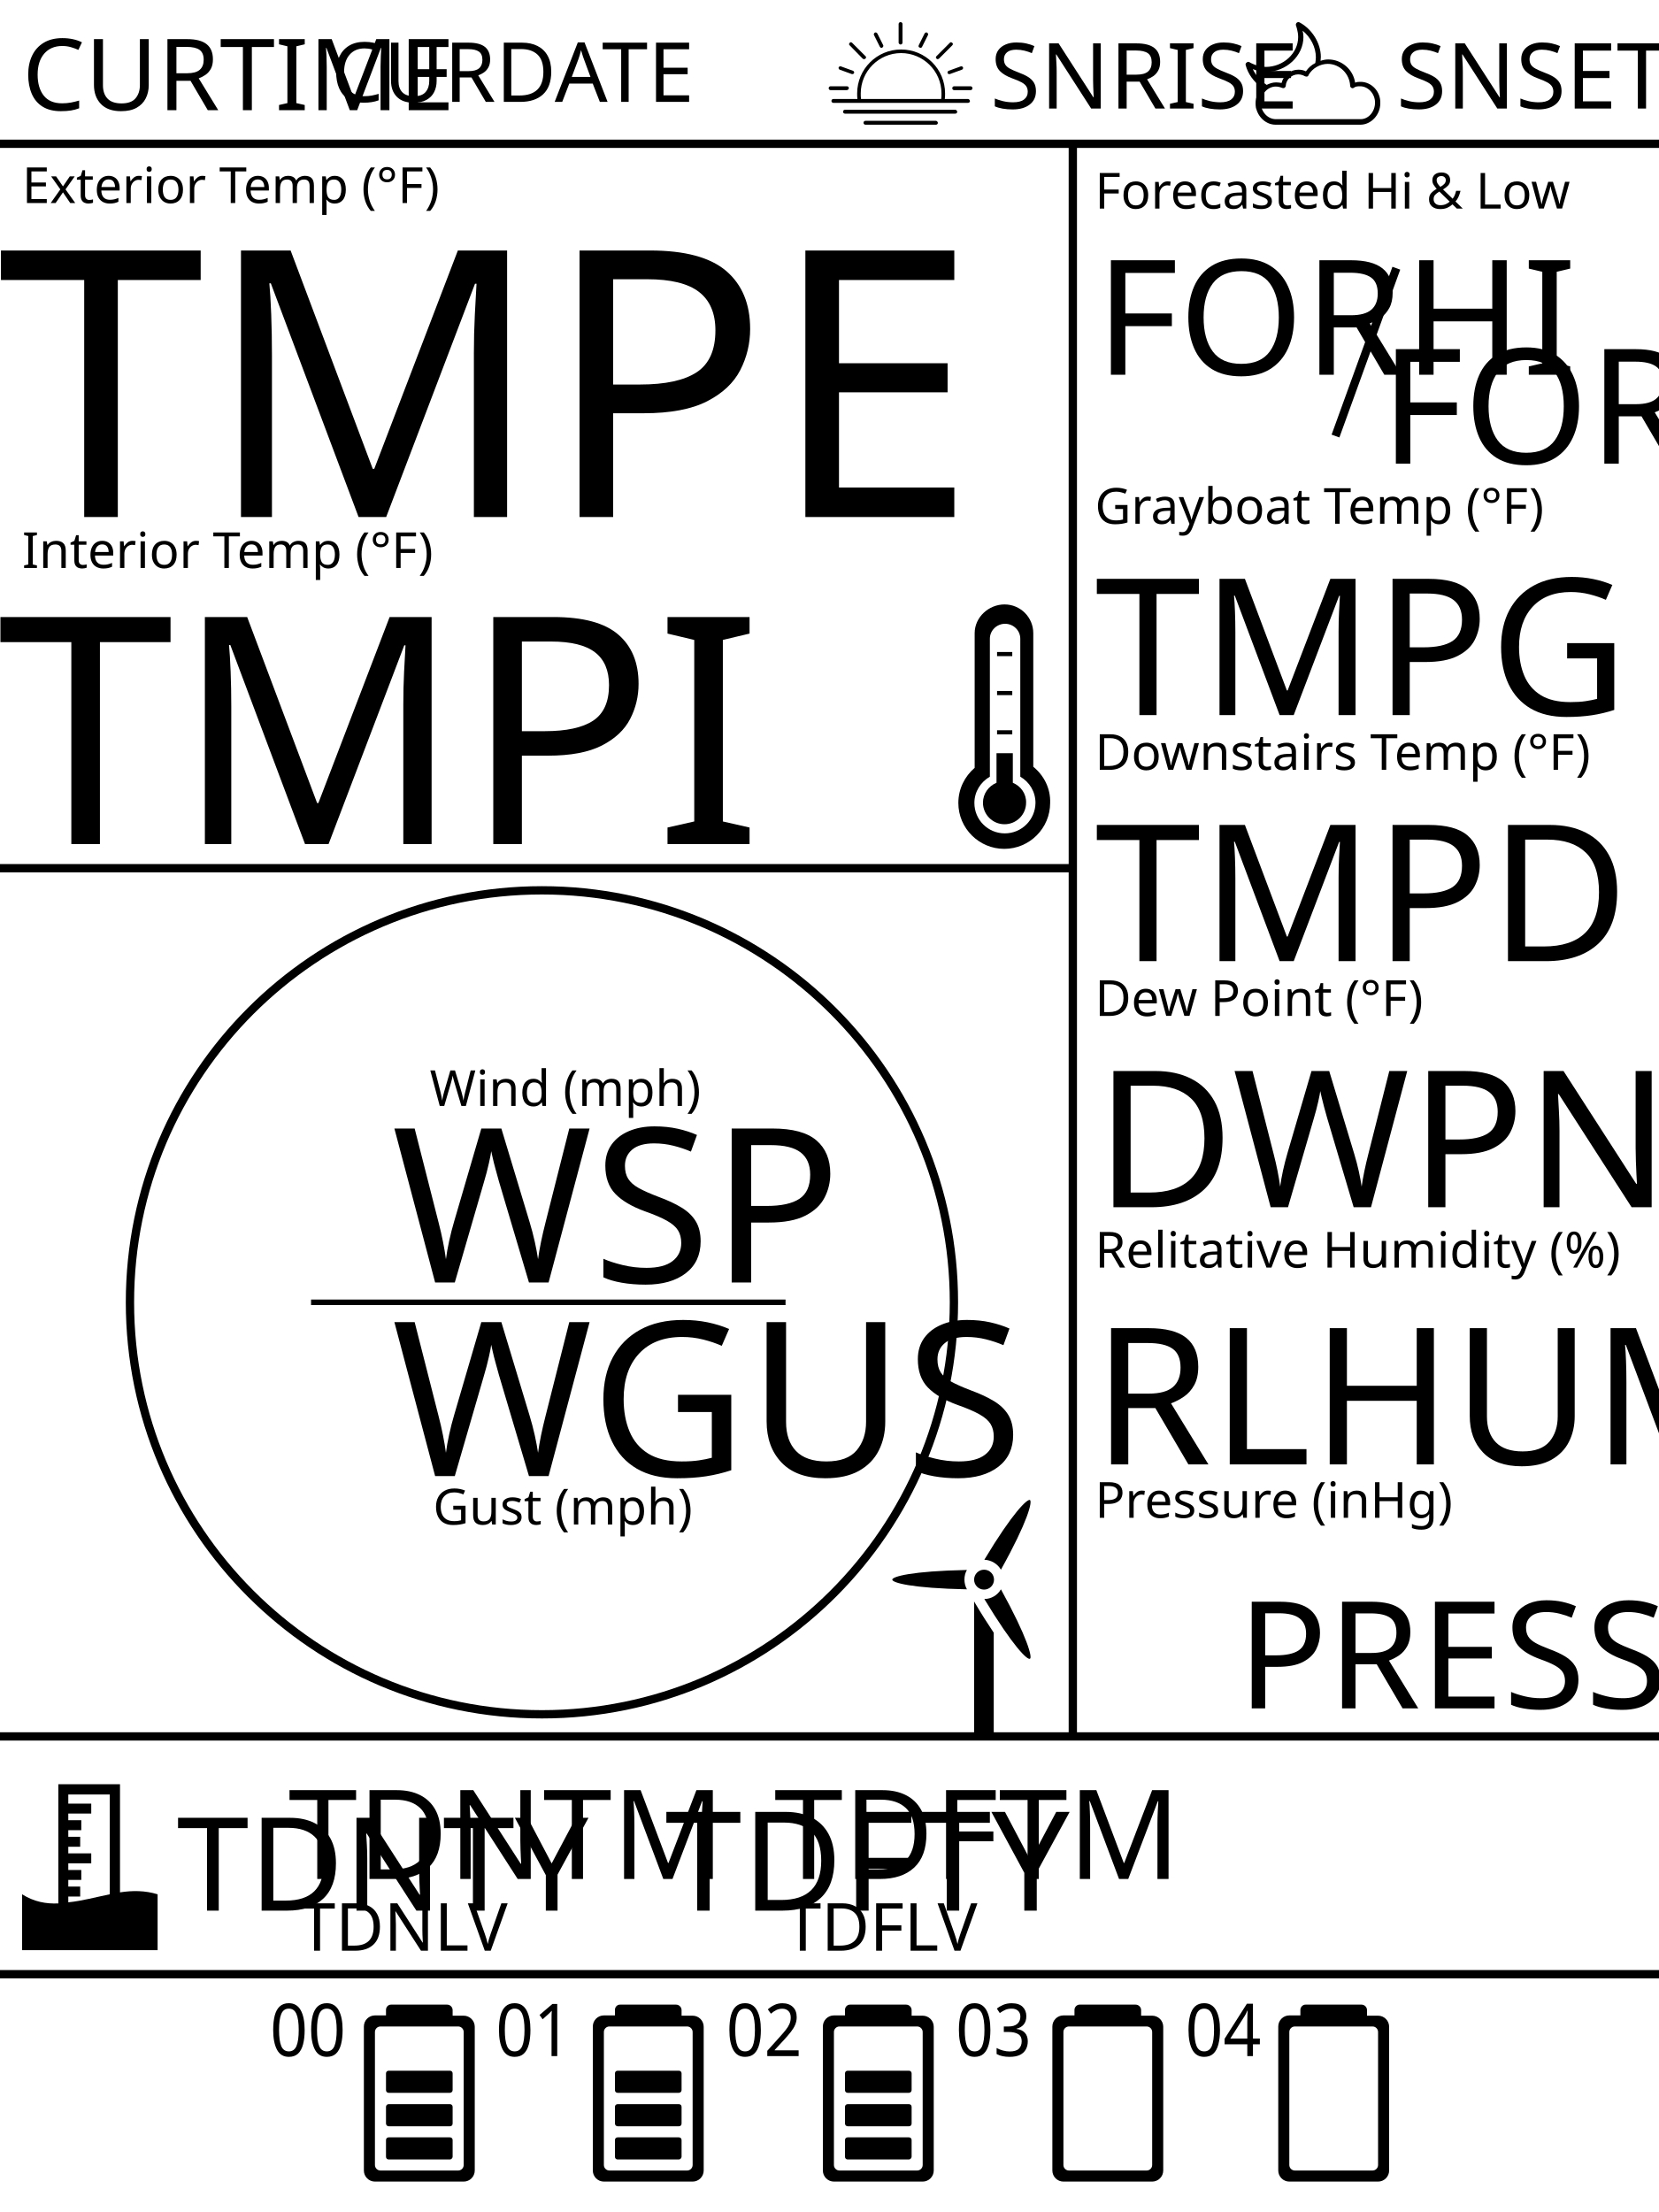
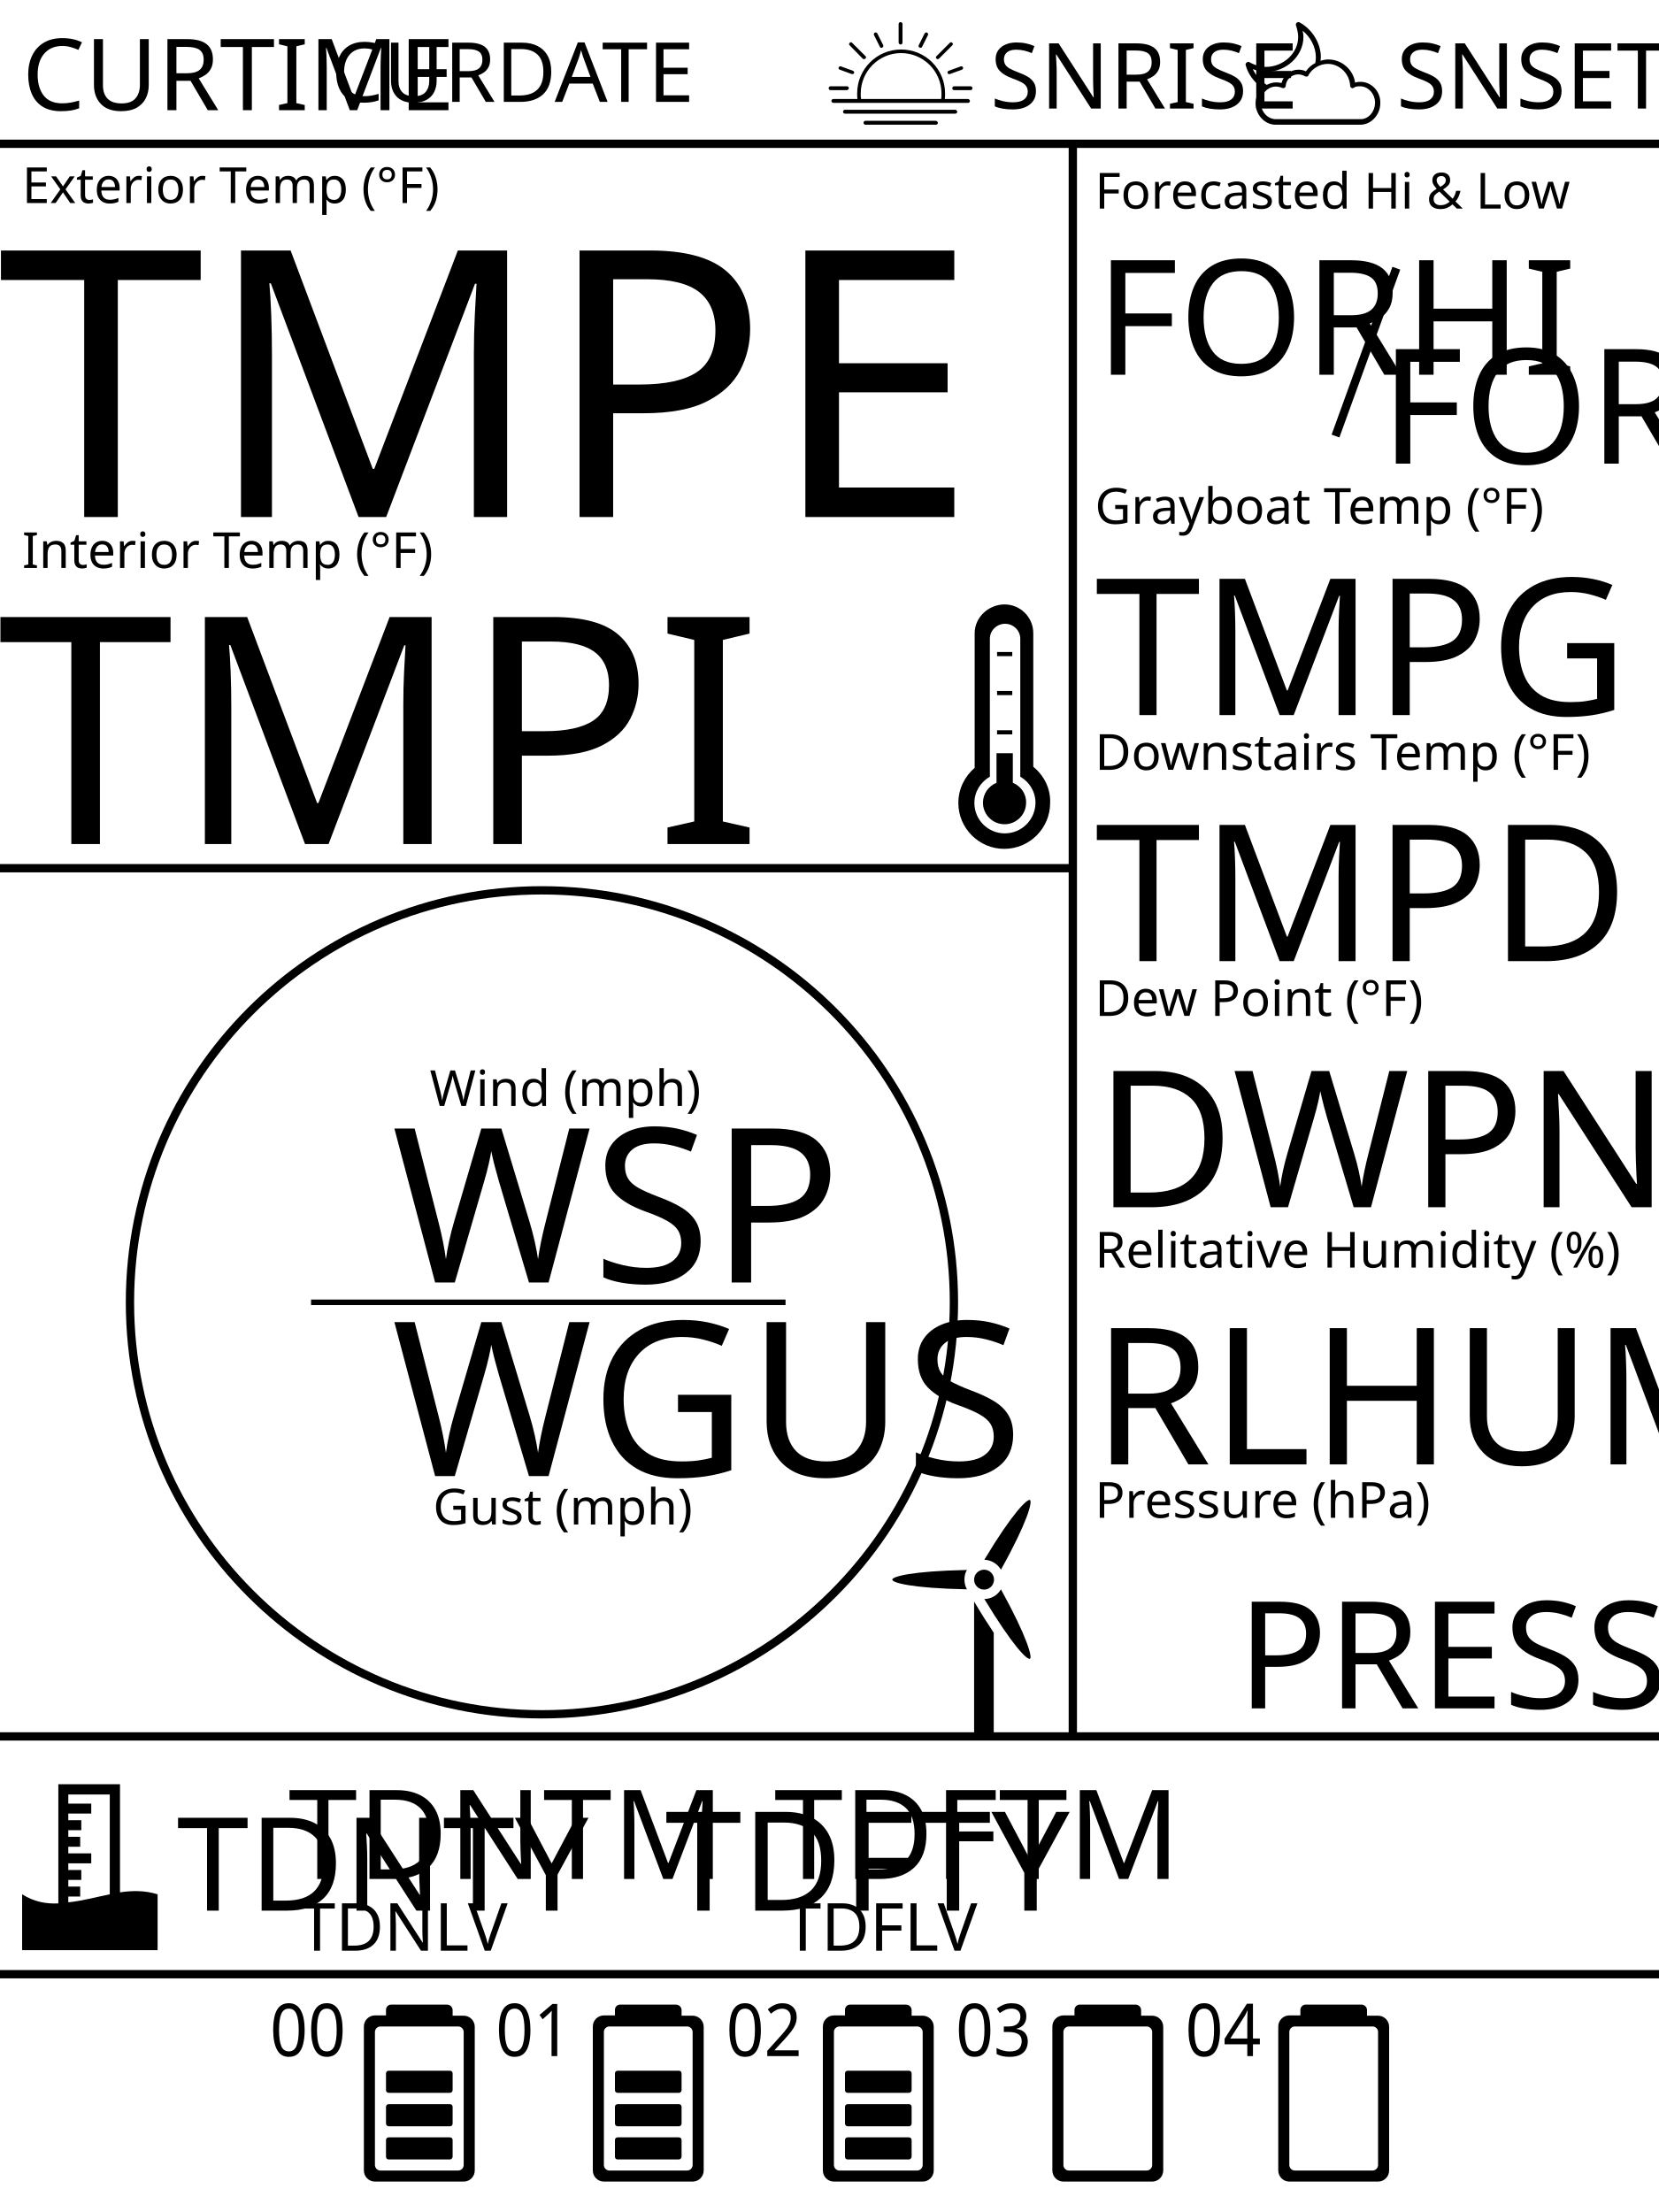
<svg xmlns="http://www.w3.org/2000/svg" version="1.1" id="Layer_1" x="0px" y="0px" width="600px" height="800px" viewBox="0 0 600 800" style="enable-background:new 0 0 600 800;" xml:space="preserve">
  <style type="text/css">
	.st0{fill:none;stroke:#000000;stroke-width:3;stroke-miterlimit:10;}
	.st1{font-family:'DroidSans';}
	.st2{font-size:26.4px;}
	.st3{fill-opacity:0;}
	.st4{font-size:45px;}
	.st5{font-size:24px;}
	.st6{font-size:47px;}
	.st7{font-size:50px;}
	.st8{font-size:78px;}
	.st9{font-size:18px;}
	.st10{fill:none;stroke:#000000;stroke-width:2;stroke-miterlimit:10;}
	.st11{font-size:69px;}
	.st12{font-size:54px;}
	.st13{font-size:58px;}
	.st14{font-size:135px;}
	.st15{font-size:115px;}
	.st16{font-size:33px;}
	.st17{font-size:36px;}
	.st18{font-size:30px;}
</style>
  <g id="layout">
    <line class="st0" x1="388" y1="52" x2="388" y2="628" />
    <line class="st0" x1="388" y1="314" x2="0" y2="314" />
    <line class="st0" x1="0" y1="714" x2="600" y2="714" />
    <line class="st0" x1="0" y1="628" x2="600" y2="628" />
    <line class="st0" x1="0" y1="52" x2="600" y2="52" />
  </g>
  <g id="battery_x5F_display">
    <text id="Sensor00" transform="matrix(0.9091 0 0 1 97.625 743.6249)" class="st1 st2">00</text>
    <text id="Sensor01" transform="matrix(0.9091 0 0 1 179.2812 743.6249)" class="st1 st2">01</text>
    <text id="Sensor02" transform="matrix(0.9091 0 0 1 262.6172 743.6249)" class="st1 st2">02</text>
    <text id="Sensor03" transform="matrix(0.9091 0 0 1 345.625 743.6249)" class="st1 st2">03</text>
    <text id="Sensor04" transform="matrix(0.9091 0 0 1 428.6641 743.6249)" class="st1 st2">04</text>
    <g id="BatSens00">
      <path id="b00Bat4" class="st3" d="M139.7,726.8v2h-4c-2.2,0-4,1.8-4,4v52.3c-0.1,2.2,1.7,4,3.9,4h32.1c2.2,0,4-1.8,4-4V733    c0-2.2-1.8-4-4-4h-4v-2c0-1.1-0.9-2-2-2h-20.1C140.6,724.8,139.7,725.7,139.7,726.8z M165.7,732.9c1.1,0,2,0.9,2,2V783    c0,1.1-0.9,2-2,2h-28.1c-1.1,0-2-0.9-2-2v-48.2c0-1.1,0.9-2,2-2h28.1V732.9z M162.7,773c0.6,0,1,0.4,1,1v6c0,0.6-0.4,1-1,1h-22    c-0.6,0-1-0.4-1-1v-6c0-0.6,0.4-1,1-1H162.7z M162.7,760.9c0.6,0,1,0.4,1,1v6c0,0.6-0.4,1-1,1h-22c-0.6,0-1-0.4-1-1v-6    c0-0.6,0.4-1,1-1H162.7z M162.7,748.9c0.6,0,1,0.4,1,1v6c0,0.6-0.4,1-1,1h-22c-0.6,0-1-0.4-1-1v-6c0-0.6,0.4-1,1-1H162.7z     M162.7,736.9c0.6,0,1,0.4,1,1v6c0,0.6-0.4,1-1,1h-22c-0.6,0-1-0.4-1-1v-6c0-0.6,0.4-1,1-1H162.7z M140.7,760.9h22.1    c0.6,0,1,0.4,1,1v6c0,0.6-0.4,1-1,1h-22.1c-0.6,0-1-0.4-1-1v-6C139.7,761.4,140.1,760.9,140.7,760.9z M140.7,773h22.1    c0.6,0,1,0.4,1,1v6c0,0.6-0.4,1-1,1h-22.1c-0.6,0-1-0.4-1-1v-6C139.7,773.4,140.1,773,140.7,773z M140.7,736.9h22.1    c0.6,0,1,0.4,1,1v6c0,0.6-0.4,1-1,1h-22.1c-0.6,0-1-0.4-1-1v-6C139.7,737.3,140.1,736.9,140.7,736.9z M140.7,748.9h22.1    c0.6,0,1,0.4,1,1v6c0,0.6-0.4,1-1,1h-22.1c-0.6,0-1-0.4-1-1v-6C139.7,749.4,140.1,748.9,140.7,748.9z" />
      <path id="b00Bat3" d="M139.6,768v-6c0-0.6,0.4-1,1-1h22.1c0.6,0,1,0.4,1,1v6c0,0.6-0.4,1-1,1h-22.1    C140,769,139.6,768.5,139.6,768z M163.7,780v-6c0-0.6-0.4-1-1-1h-22.1c-0.6,0-1,0.4-1,1v6c0,0.6,0.4,1,1,1h22.1    C163.2,781,163.7,780.5,163.7,780z M163.7,755.9v-6c0-0.6-0.4-1-1-1h-22.1c-0.6,0-1,0.4-1,1v6c0,0.6,0.4,1,1,1h22.1    C163.2,756.9,163.7,756.5,163.7,755.9z M139.6,726.9v2h-4c-2.2,0-4,1.8-4,4V785c0,2.2,1.8,4,4,4h32.1c2.2,0,4-1.8,4-4v-52    c0-2.2-1.8-4-4-4h-4v-2c0-1.1-0.9-2-2-2h-20.1C140.5,724.9,139.6,725.8,139.6,726.9z M165.7,732.9c1.1,0,2,0.9,2,2V783    c0,1.1-0.9,2-2,2h-28.1c-1.1,0-2-0.9-2-2v-48.1c0-1.1,0.9-2,2-2H165.7z" />
      <path id="b00Bat2" class="st3" d="M139.6,768v-6c0-0.6,0.4-1,1-1h22.1c0.6,0,1,0.4,1,1v6c0,0.6-0.4,1-1,1h-22.1    C140,769,139.6,768.5,139.6,768z M163.7,780v-6c0-0.6-0.4-1-1-1h-22.1c-0.6,0-1,0.4-1,1v6c0,0.6,0.4,1,1,1h22.1    C163.2,781,163.7,780.5,163.7,780z M139.6,726.9v2h-4c-2.2,0-4,1.8-4,4V785c0,2.2,1.8,4,4,4h32.1c2.2,0,4-1.8,4-4v-52    c0-2.2-1.8-4-4-4h-4v-2c0-1.1-0.9-2-2-2h-20.1C140.5,724.9,139.6,725.8,139.6,726.9z M165.7,732.9c1.1,0,2,0.9,2,2V783    c0,1.1-0.9,2-2,2h-28.1c-1.1,0-2-0.9-2-2v-48.1c0-1.1,0.9-2,2-2H165.7z" />
      <path id="b00Bat1" class="st3" d="M163.7,780v-6c0-0.6-0.4-1-1-1h-22.1c-0.6,0-1,0.4-1,1v6c0,0.6,0.4,1,1,1h22.1    C163.3,781,163.7,780.5,163.7,780z M139.6,726.9v2h-4c-2.2,0-4,1.8-4,4V785c0,2.2,1.8,4,4,4h32.1c2.2,0,4-1.8,4-4v-52    c0-2.2-1.8-4-4-4h-4v-2c0-1.1-0.9-2-2-2h-20.1C140.6,724.9,139.6,725.8,139.6,726.9z M165.7,732.9c1.1,0,2,0.9,2,2V783    c0,1.1-0.9,2-2,2h-28.1c-1.1,0-2-0.9-2-2v-48.1c0-1.1,0.9-2,2-2H165.7z" />
      <path id="b00Bat0" class="st3" d="M139.6,726.9v2h-4c-2.2,0-4,1.8-4,4V785c0,2.2,1.8,4,4,4h32.1c2.2,0,4-1.8,4-4v-52    c0-2.2-1.8-4-4-4h-4v-2c0-1.1-0.9-2-2-2h-20.1C140.6,724.9,139.6,725.8,139.6,726.9z M165.7,732.9c1.1,0,2,0.9,2,2V783    c0,1.1-0.9,2-2,2h-28.1c-1.1,0-2-0.9-2-2v-48.1c0-1.1,0.9-2,2-2H165.7z" />
    </g>
    <g id="BatSens01">
      <path id="b01Bat4" class="st3" d="M222.5,726.8v2h-4c-2.2,0-4,1.8-4,4v52.3c-0.1,2.2,1.7,4,3.9,4h32.1c2.2,0,4-1.8,4-4V733    c0-2.2-1.8-4-4-4h-4v-2c0-1.1-0.9-2-2-2h-20.1C223.4,724.8,222.5,725.7,222.5,726.8z M248.5,732.9c1.1,0,2,0.9,2,2V783    c0,1.1-0.9,2-2,2h-28.1c-1.1,0-2-0.9-2-2v-48.2c0-1.1,0.9-2,2-2h28.1V732.9z M245.5,773c0.6,0,1,0.4,1,1v6c0,0.6-0.4,1-1,1h-22    c-0.6,0-1-0.4-1-1v-6c0-0.6,0.4-1,1-1H245.5z M245.5,760.9c0.6,0,1,0.4,1,1v6c0,0.6-0.4,1-1,1h-22c-0.6,0-1-0.4-1-1v-6    c0-0.6,0.4-1,1-1H245.5z M245.5,748.9c0.6,0,1,0.4,1,1v6c0,0.6-0.4,1-1,1h-22c-0.6,0-1-0.4-1-1v-6c0-0.6,0.4-1,1-1H245.5z     M245.5,736.9c0.6,0,1,0.4,1,1v6c0,0.6-0.4,1-1,1h-22c-0.6,0-1-0.4-1-1v-6c0-0.6,0.4-1,1-1H245.5z M223.5,760.9h22.1    c0.6,0,1,0.4,1,1v6c0,0.6-0.4,1-1,1h-22.1c-0.6,0-1-0.4-1-1v-6C222.5,761.4,222.9,760.9,223.5,760.9z M223.5,773h22.1    c0.6,0,1,0.4,1,1v6c0,0.6-0.4,1-1,1h-22.1c-0.6,0-1-0.4-1-1v-6C222.5,773.4,222.9,773,223.5,773z M223.5,736.9h22.1    c0.6,0,1,0.4,1,1v6c0,0.6-0.4,1-1,1h-22.1c-0.6,0-1-0.4-1-1v-6C222.5,737.3,222.9,736.9,223.5,736.9z M223.5,748.9h22.1    c0.6,0,1,0.4,1,1v6c0,0.6-0.4,1-1,1h-22.1c-0.6,0-1-0.4-1-1v-6C222.5,749.4,222.9,748.9,223.5,748.9z" />
      <path id="b01Bat3" d="M222.4,768v-6c0-0.6,0.4-1,1-1h22.1c0.6,0,1,0.4,1,1v6c0,0.6-0.4,1-1,1h-22.1    C222.8,769,222.4,768.5,222.4,768z M246.5,780v-6c0-0.6-0.4-1-1-1h-22.1c-0.6,0-1,0.4-1,1v6c0,0.6,0.4,1,1,1h22.1    C246,781,246.5,780.5,246.5,780z M246.5,755.9v-6c0-0.6-0.4-1-1-1h-22.1c-0.6,0-1,0.4-1,1v6c0,0.6,0.4,1,1,1h22.1    C246,756.9,246.5,756.5,246.5,755.9z M222.4,726.9v2h-4c-2.2,0-4,1.8-4,4V785c0,2.2,1.8,4,4,4h32.1c2.2,0,4-1.8,4-4v-52    c0-2.2-1.8-4-4-4h-4v-2c0-1.1-0.9-2-2-2h-20.1C223.3,724.9,222.4,725.8,222.4,726.9z M248.5,732.9c1.1,0,2,0.9,2,2V783    c0,1.1-0.9,2-2,2h-28.1c-1.1,0-2-0.9-2-2v-48.1c0-1.1,0.9-2,2-2H248.5z" />
      <path id="b01Bat2" class="st3" d="M222.4,768v-6c0-0.6,0.4-1,1-1h22.1c0.6,0,1,0.4,1,1v6c0,0.6-0.4,1-1,1h-22.1    C222.8,769,222.4,768.5,222.4,768z M246.5,780v-6c0-0.6-0.4-1-1-1h-22.1c-0.6,0-1,0.4-1,1v6c0,0.6,0.4,1,1,1h22.1    C246,781,246.5,780.5,246.5,780z M222.4,726.9v2h-4c-2.2,0-4,1.8-4,4V785c0,2.2,1.8,4,4,4h32.1c2.2,0,4-1.8,4-4v-52    c0-2.2-1.8-4-4-4h-4v-2c0-1.1-0.9-2-2-2h-20.1C223.3,724.9,222.4,725.8,222.4,726.9z M248.5,732.9c1.1,0,2,0.9,2,2V783    c0,1.1-0.9,2-2,2h-28.1c-1.1,0-2-0.9-2-2v-48.1c0-1.1,0.9-2,2-2H248.5z" />
      <path id="b01Bat1" class="st3" d="M246.5,780v-6c0-0.6-0.4-1-1-1h-22.1c-0.6,0-1,0.4-1,1v6c0,0.6,0.4,1,1,1h22.1    C246.1,781,246.5,780.5,246.5,780z M222.4,726.9v2h-4c-2.2,0-4,1.8-4,4V785c0,2.2,1.8,4,4,4h32.1c2.2,0,4-1.8,4-4v-52    c0-2.2-1.8-4-4-4h-4v-2c0-1.1-0.9-2-2-2h-20.1C223.4,724.9,222.4,725.8,222.4,726.9z M248.5,732.9c1.1,0,2,0.9,2,2V783    c0,1.1-0.9,2-2,2h-28.1c-1.1,0-2-0.9-2-2v-48.1c0-1.1,0.9-2,2-2H248.5z" />
      <path id="b01Bat0" class="st3" d="M222.4,726.9v2h-4c-2.2,0-4,1.8-4,4V785c0,2.2,1.8,4,4,4h32.1c2.2,0,4-1.8,4-4v-52    c0-2.2-1.8-4-4-4h-4v-2c0-1.1-0.9-2-2-2h-20.1C223.4,724.9,222.4,725.8,222.4,726.9z M248.5,732.9c1.1,0,2,0.9,2,2V783    c0,1.1-0.9,2-2,2h-28.1c-1.1,0-2-0.9-2-2v-48.1c0-1.1,0.9-2,2-2H248.5z" />
    </g>
    <g id="BatSens02">
      <path id="b02Bat4" class="st3" d="M305.7,726.8v2h-4c-2.2,0-4,1.8-4,4v52.3c-0.1,2.2,1.7,4,3.9,4h32.1c2.2,0,4-1.8,4-4V733    c0-2.2-1.8-4-4-4h-4v-2c0-1.1-0.9-2-2-2h-20.1C306.6,724.8,305.7,725.7,305.7,726.8z M331.7,732.9c1.1,0,2,0.9,2,2V783    c0,1.1-0.9,2-2,2h-28.1c-1.1,0-2-0.9-2-2v-48.2c0-1.1,0.9-2,2-2h28.1V732.9z M328.7,773c0.6,0,1,0.4,1,1v6c0,0.6-0.4,1-1,1h-22    c-0.6,0-1-0.4-1-1v-6c0-0.6,0.4-1,1-1H328.7z M328.7,760.9c0.6,0,1,0.4,1,1v6c0,0.6-0.4,1-1,1h-22c-0.6,0-1-0.4-1-1v-6    c0-0.6,0.4-1,1-1H328.7z M328.7,748.9c0.6,0,1,0.4,1,1v6c0,0.6-0.4,1-1,1h-22c-0.6,0-1-0.4-1-1v-6c0-0.6,0.4-1,1-1H328.7z     M328.7,736.9c0.6,0,1,0.4,1,1v6c0,0.6-0.4,1-1,1h-22c-0.6,0-1-0.4-1-1v-6c0-0.6,0.4-1,1-1H328.7z M306.7,760.9h22.1    c0.6,0,1,0.4,1,1v6c0,0.6-0.4,1-1,1h-22.1c-0.6,0-1-0.4-1-1v-6C305.7,761.4,306.1,760.9,306.7,760.9z M306.7,773h22.1    c0.6,0,1,0.4,1,1v6c0,0.6-0.4,1-1,1h-22.1c-0.6,0-1-0.4-1-1v-6C305.7,773.4,306.1,773,306.7,773z M306.7,736.9h22.1    c0.6,0,1,0.4,1,1v6c0,0.6-0.4,1-1,1h-22.1c-0.6,0-1-0.4-1-1v-6C305.7,737.3,306.1,736.9,306.7,736.9z M306.7,748.9h22.1    c0.6,0,1,0.4,1,1v6c0,0.6-0.4,1-1,1h-22.1c-0.6,0-1-0.4-1-1v-6C305.7,749.4,306.1,748.9,306.7,748.9z" />
      <path id="b02Bat3" d="M305.6,768v-6c0-0.6,0.4-1,1-1h22.1c0.6,0,1,0.4,1,1v6c0,0.6-0.4,1-1,1h-22.1    C306,769,305.6,768.5,305.6,768z M329.7,780v-6c0-0.6-0.4-1-1-1h-22.1c-0.6,0-1,0.4-1,1v6c0,0.6,0.4,1,1,1h22.1    C329.2,781,329.7,780.5,329.7,780z M329.7,755.9v-6c0-0.6-0.4-1-1-1h-22.1c-0.6,0-1,0.4-1,1v6c0,0.6,0.4,1,1,1h22.1    C329.2,756.9,329.7,756.5,329.7,755.9z M305.6,726.9v2h-4c-2.2,0-4,1.8-4,4V785c0,2.2,1.8,4,4,4h32.1c2.2,0,4-1.8,4-4v-52    c0-2.2-1.8-4-4-4h-4v-2c0-1.1-0.9-2-2-2h-20.1C306.5,724.9,305.6,725.8,305.6,726.9z M331.7,732.9c1.1,0,2,0.9,2,2V783    c0,1.1-0.9,2-2,2h-28.1c-1.1,0-2-0.9-2-2v-48.1c0-1.1,0.9-2,2-2H331.7z" />
      <path id="b02Bat2" class="st3" d="M305.6,768v-6c0-0.6,0.4-1,1-1h22.1c0.6,0,1,0.4,1,1v6c0,0.6-0.4,1-1,1h-22.1    C306,769,305.6,768.5,305.6,768z M329.7,780v-6c0-0.6-0.4-1-1-1h-22.1c-0.6,0-1,0.4-1,1v6c0,0.6,0.4,1,1,1h22.1    C329.2,781,329.7,780.5,329.7,780z M305.6,726.9v2h-4c-2.2,0-4,1.8-4,4V785c0,2.2,1.8,4,4,4h32.1c2.2,0,4-1.8,4-4v-52    c0-2.2-1.8-4-4-4h-4v-2c0-1.1-0.9-2-2-2h-20.1C306.5,724.9,305.6,725.8,305.6,726.9z M331.7,732.9c1.1,0,2,0.9,2,2V783    c0,1.1-0.9,2-2,2h-28.1c-1.1,0-2-0.9-2-2v-48.1c0-1.1,0.9-2,2-2H331.7z" />
      <path id="b02Bat1" class="st3" d="M329.7,780v-6c0-0.6-0.4-1-1-1h-22.1c-0.6,0-1,0.4-1,1v6c0,0.6,0.4,1,1,1h22.1    C329.3,781,329.7,780.5,329.7,780z M305.6,726.9v2h-4c-2.2,0-4,1.8-4,4V785c0,2.2,1.8,4,4,4h32.1c2.2,0,4-1.8,4-4v-52    c0-2.2-1.8-4-4-4h-4v-2c0-1.1-0.9-2-2-2h-20.1C306.6,724.9,305.6,725.8,305.6,726.9z M331.7,732.9c1.1,0,2,0.9,2,2V783    c0,1.1-0.9,2-2,2h-28.1c-1.1,0-2-0.9-2-2v-48.1c0-1.1,0.9-2,2-2H331.7z" />
      <path id="b02Bat0" class="st3" d="M305.6,726.9v2h-4c-2.2,0-4,1.8-4,4V785c0,2.2,1.8,4,4,4h32.1c2.2,0,4-1.8,4-4v-52    c0-2.2-1.8-4-4-4h-4v-2c0-1.1-0.9-2-2-2h-20.1C306.6,724.9,305.6,725.8,305.6,726.9z M331.7,732.9c1.1,0,2,0.9,2,2V783    c0,1.1-0.9,2-2,2h-28.1c-1.1,0-2-0.9-2-2v-48.1c0-1.1,0.9-2,2-2H331.7z" />
    </g>
    <g id="BatSens03">
      <path id="b03Bat4" class="st3" d="M388.7,726.8v2h-4c-2.2,0-4,1.8-4,4v52.3c-0.1,2.2,1.7,4,3.9,4h32.1c2.2,0,4-1.8,4-4V733    c0-2.2-1.8-4-4-4h-4v-2c0-1.1-0.9-2-2-2h-20.1C389.6,724.8,388.7,725.7,388.7,726.8z M414.7,732.9c1.1,0,2,0.9,2,2V783    c0,1.1-0.9,2-2,2h-28.1c-1.1,0-2-0.9-2-2v-48.2c0-1.1,0.9-2,2-2h28.1V732.9z M411.7,773c0.6,0,1,0.4,1,1v6c0,0.6-0.4,1-1,1h-22    c-0.6,0-1-0.4-1-1v-6c0-0.6,0.4-1,1-1H411.7z M411.7,760.9c0.6,0,1,0.4,1,1v6c0,0.6-0.4,1-1,1h-22c-0.6,0-1-0.4-1-1v-6    c0-0.6,0.4-1,1-1H411.7z M411.7,748.9c0.6,0,1,0.4,1,1v6c0,0.6-0.4,1-1,1h-22c-0.6,0-1-0.4-1-1v-6c0-0.6,0.4-1,1-1H411.7z     M411.7,736.9c0.6,0,1,0.4,1,1v6c0,0.6-0.4,1-1,1h-22c-0.6,0-1-0.4-1-1v-6c0-0.6,0.4-1,1-1H411.7z M389.7,760.9h22.1    c0.6,0,1,0.4,1,1v6c0,0.6-0.4,1-1,1h-22.1c-0.6,0-1-0.4-1-1v-6C388.7,761.4,389.1,760.9,389.7,760.9z M389.7,773h22.1    c0.6,0,1,0.4,1,1v6c0,0.6-0.4,1-1,1h-22.1c-0.6,0-1-0.4-1-1v-6C388.7,773.4,389.1,773,389.7,773z M389.7,736.9h22.1    c0.6,0,1,0.4,1,1v6c0,0.6-0.4,1-1,1h-22.1c-0.6,0-1-0.4-1-1v-6C388.7,737.3,389.1,736.9,389.7,736.9z M389.7,748.9h22.1    c0.6,0,1,0.4,1,1v6c0,0.6-0.4,1-1,1h-22.1c-0.6,0-1-0.4-1-1v-6C388.7,749.4,389.1,748.9,389.7,748.9z" />
      <path id="b03Bat3" class="st3" d="M388.6,768v-6c0-0.6,0.4-1,1-1h22.1c0.6,0,1,0.4,1,1v6c0,0.6-0.4,1-1,1h-22.1    C389,769,388.6,768.5,388.6,768z M412.7,780v-6c0-0.6-0.4-1-1-1h-22.1c-0.6,0-1,0.4-1,1v6c0,0.6,0.4,1,1,1h22.1    C412.2,781,412.7,780.5,412.7,780z M412.7,755.9v-6c0-0.6-0.4-1-1-1h-22.1c-0.6,0-1,0.4-1,1v6c0,0.6,0.4,1,1,1h22.1    C412.2,756.9,412.7,756.5,412.7,755.9z M388.6,726.9v2h-4c-2.2,0-4,1.8-4,4V785c0,2.2,1.8,4,4,4h32.1c2.2,0,4-1.8,4-4v-52    c0-2.2-1.8-4-4-4h-4v-2c0-1.1-0.9-2-2-2h-20.1C389.5,724.9,388.6,725.8,388.6,726.9z M414.7,732.9c1.1,0,2,0.9,2,2V783    c0,1.1-0.9,2-2,2h-28.1c-1.1,0-2-0.9-2-2v-48.1c0-1.1,0.9-2,2-2H414.7z" />
      <path id="b03Bat2" class="st3" d="M388.6,768v-6c0-0.6,0.4-1,1-1h22.1c0.6,0,1,0.4,1,1v6c0,0.6-0.4,1-1,1h-22.1    C389,769,388.6,768.5,388.6,768z M412.7,780v-6c0-0.6-0.4-1-1-1h-22.1c-0.6,0-1,0.4-1,1v6c0,0.6,0.4,1,1,1h22.1    C412.2,781,412.7,780.5,412.7,780z M388.6,726.9v2h-4c-2.2,0-4,1.8-4,4V785c0,2.2,1.8,4,4,4h32.1c2.2,0,4-1.8,4-4v-52    c0-2.2-1.8-4-4-4h-4v-2c0-1.1-0.9-2-2-2h-20.1C389.5,724.9,388.6,725.8,388.6,726.9z M414.7,732.9c1.1,0,2,0.9,2,2V783    c0,1.1-0.9,2-2,2h-28.1c-1.1,0-2-0.9-2-2v-48.1c0-1.1,0.9-2,2-2H414.7z" />
      <path id="b03Bat1" class="st3" d="M412.7,780v-6c0-0.6-0.4-1-1-1h-22.1c-0.6,0-1,0.4-1,1v6c0,0.6,0.4,1,1,1h22.1    C412.3,781,412.7,780.5,412.7,780z M388.6,726.9v2h-4c-2.2,0-4,1.8-4,4V785c0,2.2,1.8,4,4,4h32.1c2.2,0,4-1.8,4-4v-52    c0-2.2-1.8-4-4-4h-4v-2c0-1.1-0.9-2-2-2h-20.1C389.6,724.9,388.6,725.8,388.6,726.9z M414.7,732.9c1.1,0,2,0.9,2,2V783    c0,1.1-0.9,2-2,2h-28.1c-1.1,0-2-0.9-2-2v-48.1c0-1.1,0.9-2,2-2H414.7z" />
      <path id="b03Bat0" d="M388.6,726.9v2h-4c-2.2,0-4,1.8-4,4V785c0,2.2,1.8,4,4,4h32.1c2.2,0,4-1.8,4-4v-52    c0-2.2-1.8-4-4-4h-4v-2c0-1.1-0.9-2-2-2h-20.1C389.6,724.9,388.6,725.8,388.6,726.9z M414.7,732.9c1.1,0,2,0.9,2,2V783    c0,1.1-0.9,2-2,2h-28.1c-1.1,0-2-0.9-2-2v-48.1c0-1.1,0.9-2,2-2H414.7z" />
    </g>
    <g id="BatSens04">
      <path id="b04Bat4" class="st3" d="M470.4,726.8v2h-4c-2.2,0-4,1.8-4,4v52.3c-0.1,2.2,1.7,4,3.9,4h32.1c2.2,0,4-1.8,4-4V733    c0-2.2-1.8-4-4-4h-4v-2c0-1.1-0.9-2-2-2h-20.1C471.3,724.8,470.4,725.7,470.4,726.8z M496.4,732.9c1.1,0,2,0.9,2,2V783    c0,1.1-0.9,2-2,2h-28.1c-1.1,0-2-0.9-2-2v-48.2c0-1.1,0.9-2,2-2h28.1V732.9z M493.4,773c0.6,0,1,0.4,1,1v6c0,0.6-0.4,1-1,1h-22    c-0.6,0-1-0.4-1-1v-6c0-0.6,0.4-1,1-1H493.4z M493.4,760.9c0.6,0,1,0.4,1,1v6c0,0.6-0.4,1-1,1h-22c-0.6,0-1-0.4-1-1v-6    c0-0.6,0.4-1,1-1H493.4z M493.4,748.9c0.6,0,1,0.4,1,1v6c0,0.6-0.4,1-1,1h-22c-0.6,0-1-0.4-1-1v-6c0-0.6,0.4-1,1-1H493.4z     M493.4,736.9c0.6,0,1,0.4,1,1v6c0,0.6-0.4,1-1,1h-22c-0.6,0-1-0.4-1-1v-6c0-0.6,0.4-1,1-1H493.4z M471.4,760.9h22.1    c0.6,0,1,0.4,1,1v6c0,0.6-0.4,1-1,1h-22.1c-0.6,0-1-0.4-1-1v-6C470.4,761.4,470.8,760.9,471.4,760.9z M471.4,773h22.1    c0.6,0,1,0.4,1,1v6c0,0.6-0.4,1-1,1h-22.1c-0.6,0-1-0.4-1-1v-6C470.4,773.4,470.8,773,471.4,773z M471.4,736.9h22.1    c0.6,0,1,0.4,1,1v6c0,0.6-0.4,1-1,1h-22.1c-0.6,0-1-0.4-1-1v-6C470.4,737.3,470.8,736.9,471.4,736.9z M471.4,748.9h22.1    c0.6,0,1,0.4,1,1v6c0,0.6-0.4,1-1,1h-22.1c-0.6,0-1-0.4-1-1v-6C470.4,749.4,470.8,748.9,471.4,748.9z" />
      <path id="b04Bat3" class="st3" d="M470.3,768v-6c0-0.6,0.4-1,1-1h22.1c0.6,0,1,0.4,1,1v6c0,0.6-0.4,1-1,1h-22.1    C470.7,769,470.3,768.5,470.3,768z M494.4,780v-6c0-0.6-0.4-1-1-1h-22.1c-0.6,0-1,0.4-1,1v6c0,0.6,0.4,1,1,1h22.1    C493.9,781,494.4,780.5,494.4,780z M494.4,755.9v-6c0-0.6-0.4-1-1-1h-22.1c-0.6,0-1,0.4-1,1v6c0,0.6,0.4,1,1,1h22.1    C493.9,756.9,494.4,756.5,494.4,755.9z M470.3,726.9v2h-4c-2.2,0-4,1.8-4,4V785c0,2.2,1.8,4,4,4h32.1c2.2,0,4-1.8,4-4v-52    c0-2.2-1.8-4-4-4h-4v-2c0-1.1-0.9-2-2-2h-20.1C471.2,724.9,470.3,725.8,470.3,726.9z M496.4,732.9c1.1,0,2,0.9,2,2V783    c0,1.1-0.9,2-2,2h-28.1c-1.1,0-2-0.9-2-2v-48.1c0-1.1,0.9-2,2-2H496.4z" />
      <path id="b04Bat2" class="st3" d="M470.3,768v-6c0-0.6,0.4-1,1-1h22.1c0.6,0,1,0.4,1,1v6c0,0.6-0.4,1-1,1h-22.1    C470.7,769,470.3,768.5,470.3,768z M494.4,780v-6c0-0.6-0.4-1-1-1h-22.1c-0.6,0-1,0.4-1,1v6c0,0.6,0.4,1,1,1h22.1    C493.9,781,494.4,780.5,494.4,780z M470.3,726.9v2h-4c-2.2,0-4,1.8-4,4V785c0,2.2,1.8,4,4,4h32.1c2.2,0,4-1.8,4-4v-52    c0-2.2-1.8-4-4-4h-4v-2c0-1.1-0.9-2-2-2h-20.1C471.2,724.9,470.3,725.8,470.3,726.9z M496.4,732.9c1.1,0,2,0.9,2,2V783    c0,1.1-0.9,2-2,2h-28.1c-1.1,0-2-0.9-2-2v-48.1c0-1.1,0.9-2,2-2H496.4z" />
      <path id="b04Bat1" class="st3" d="M494.4,780v-6c0-0.6-0.4-1-1-1h-22.1c-0.6,0-1,0.4-1,1v6c0,0.6,0.4,1,1,1h22.1    C494,781,494.4,780.5,494.4,780z M470.3,726.9v2h-4c-2.2,0-4,1.8-4,4V785c0,2.2,1.8,4,4,4h32.1c2.2,0,4-1.8,4-4v-52    c0-2.2-1.8-4-4-4h-4v-2c0-1.1-0.9-2-2-2h-20.1C471.3,724.9,470.3,725.8,470.3,726.9z M496.4,732.9c1.1,0,2,0.9,2,2V783    c0,1.1-0.9,2-2,2h-28.1c-1.1,0-2-0.9-2-2v-48.1c0-1.1,0.9-2,2-2H496.4z" />
      <path id="b04Bat0" d="M470.3,726.9v2h-4c-2.2,0-4,1.8-4,4V785c0,2.2,1.8,4,4,4h32.1c2.2,0,4-1.8,4-4v-52    c0-2.2-1.8-4-4-4h-4v-2c0-1.1-0.9-2-2-2h-20.1C471.3,724.9,470.3,725.8,470.3,726.9z M496.4,732.9c1.1,0,2,0.9,2,2V783    c0,1.1-0.9,2-2,2h-28.1c-1.1,0-2-0.9-2-2v-48.1c0-1.1,0.9-2,2-2H496.4z" />
    </g>
  </g>
  <g id="tide_x5F_display">
    <path d="M8,705.3v-20.2c4.3,2.7,8.6,3.5,13.1,3.3v-43.1h22.3v39.1c4.5-0.7,9.1-0.7,13.6,0.7v20.2H8z M39.7,685.1V649h-15v3.3H33   v3.6h-8.3v2.4h4.7v3.6h-4.7v2.4H29v3.6h-4.3v2.4H33v3.6h-8.3v2.4h4.7v3.6h-4.7v2.4H29v3.6h-4.3v2.1   C29.7,687.5,34.7,686.1,39.7,685.1z" />
    <text transform="matrix(1 0 0 1 104.254 679.5577)" class="st1 st4">TDNTM</text>
    <text transform="matrix(1 0 0 1 108.0002 705.4993)" class="st1 st5">TDNLV</text>
    <text transform="matrix(1 0 0 1 63.9269 690.9996)" class="st1 st6">TDNTY</text>
    <text transform="matrix(1 0 0 1 279.9269 679.5577)" class="st1 st4">TDFTM</text>
    <text transform="matrix(1 0 0 1 283.6731 705.4993)" class="st1 st5">TDFLV</text>
    <text transform="matrix(1 0 0 1 240.5004 690.9996)" class="st1 st7">TDFTY</text>
  </g>
  <g id="wind_x5F_display">
    <g id="Windmill_x5F_Gfx">
      <circle cx="355.9" cy="571.3" r="3.6" />
      <path d="M362,567.7c9.8-17.6,11.4-24.6,10.5-25.2c-0.9-0.5-6.2,4.4-16.5,21.6C358.5,564.2,360.8,565.6,362,567.7z" />
      <path d="M348.8,571.3c0-1.3,0.3-2.5,0.9-3.5c-20.1,0.4-27,2.4-27,3.5s6.9,3.1,27,3.5C349.1,573.7,348.8,572.5,348.8,571.3z" />
      <path d="M362,574.8c-1.2,2.1-3.5,3.5-6,3.5c10.4,17.2,15.6,22.2,16.5,21.6C373.4,599.5,371.7,592.4,362,574.8z" />
      <path d="M352.3,579.2v1.5v47.4h7.1v-37.6C357.4,587.5,355,583.8,352.3,579.2z" />
    </g>
    <path id="wdno" class="st3" d="M214.4,338.7l-15.5-15.5c0,0,0,0,0-0.1c-0.6-0.6-1.2-0.9-2-1.1c0,0,0,0-0.1,0   c-0.3-0.1-0.5-0.1-0.8-0.1l0,0l0,0c-0.3,0-0.5,0-0.8,0.1c0,0,0,0-0.1,0c-0.7,0.2-1.4,0.5-2,1.1c0,0,0,0,0,0.1l-15.5,15.5   c-1.6,1.6-1.6,4.1,0,5.7s4.1,1.6,5.7,0l8.7-8.7V363c0,2.2,1.8,4,4,4s4-1.8,4-4v-27.3l8.7,8.7c1.6,1.6,4.1,1.6,5.7,0   S215.9,340.3,214.4,338.7z" />
    <path id="wdso" class="st3" d="M177.6,603.3l15.5,15.5c0,0,0,0,0,0.1c0.6,0.6,1.2,0.9,2,1.1c0,0,0,0,0.1,0c0.3,0.1,0.5,0.1,0.8,0.1   l0,0l0,0c0.3,0,0.5,0,0.8-0.1c0,0,0,0,0.1,0c0.7-0.2,1.4-0.5,2-1.1c0,0,0,0,0-0.1l15.5-15.5c1.6-1.6,1.6-4.1,0-5.7s-4.1-1.6-5.7,0   l-8.7,8.7V579c0-2.2-1.8-4-4-4s-4,1.8-4,4v27.3l-8.7-8.7c-1.6-1.6-4.1-1.6-5.7,0C176.1,599.2,176.1,601.7,177.6,603.3z" />
    <path id="wdse" class="st3" d="M275.2,575h21.9c0,0,0,0,0.1,0c0.8,0,1.5-0.2,2.1-0.6c0,0,0,0,0.1,0c0.2-0.1,0.4-0.3,0.6-0.5l0,0   l0,0c0.2-0.2,0.4-0.4,0.5-0.6c0,0,0,0,0-0.1c0.4-0.6,0.6-1.4,0.6-2.1c0,0,0,0,0-0.1v-22c0-2.2-1.8-4-4-4s-4,1.8-4,4v12.3L273.8,542   c-1.6-1.6-4.1-1.6-5.7,0s-1.6,4.1,0,5.7l19.3,19.3h-12.3c-2.2,0-4,1.8-4,4C271.2,573.2,273,575,275.2,575z" />
    <path id="wdnw" class="st3" d="M116.8,365.8H94.9c0,0,0,0-0.1,0c-0.8,0-1.5,0.2-2.1,0.6c0,0,0,0-0.1,0c-0.2,0.1-0.4,0.3-0.6,0.5   l0,0l0,0c-0.2,0.2-0.4,0.4-0.5,0.6c0,0,0,0,0,0.1c-0.4,0.6-0.6,1.4-0.6,2.1c0,0,0,0,0,0.1v21.9c0,2.2,1.8,4,4,4s4-1.8,4-4v-12.3   l19.3,19.3c1.6,1.6,4.1,1.6,5.7,0s1.6-4.1,0-5.7l-19.3-19.3h12.3c2.2,0,4-1.8,4-4C120.8,367.6,119,365.8,116.8,365.8z" />
    <path id="wdsw" class="st3" d="M90.7,550.4v21.9c0,0,0,0,0,0.1c0,0.8,0.2,1.5,0.6,2.1c0,0,0,0,0,0.1c0.1,0.2,0.3,0.4,0.5,0.6l0,0   l0,0c0.2,0.2,0.4,0.4,0.6,0.5c0,0,0,0,0.1,0c0.6,0.4,1.4,0.6,2.1,0.6c0,0,0,0,0.1,0h21.9c2.2,0,4-1.8,4-4s-1.8-4-4-4h-12.3   l19.3-19.3c1.6-1.6,1.6-4.1,0-5.7c-1.6-1.6-4.1-1.6-5.7,0l-19.3,19.3v-12.3c0-2.2-1.8-4-4-4C92.5,546.4,90.7,548.2,90.7,550.4z" />
    <path id="wdea" class="st3" d="M328.3,489.4l15.5-15.5c0,0,0,0,0.1,0c0.6-0.6,0.9-1.2,1.1-2c0,0,0,0,0-0.1c0.1-0.3,0.1-0.5,0.1-0.8   l0,0l0,0c0-0.3,0-0.5-0.1-0.8c0,0,0,0,0-0.1c-0.2-0.7-0.5-1.4-1.1-2c0,0,0,0-0.1,0l-15.5-15.5c-1.6-1.6-4.1-1.6-5.7,0   s-1.6,4.1,0,5.7l8.7,8.7H304c-2.2,0-4,1.8-4,4s1.8,4,4,4h27.3l-8.7,8.7c-1.6,1.6-1.6,4.1,0,5.7   C324.2,490.9,326.7,490.9,328.3,489.4z" />
    <path id="wdwe" class="st3" d="M63.7,452.6l-15.5,15.5c0,0,0,0-0.1,0c-0.6,0.6-0.9,1.2-1.1,2c0,0,0,0,0,0.1   c-0.1,0.3-0.1,0.5-0.1,0.8l0,0l0,0c0,0.3,0,0.5,0.1,0.8c0,0,0,0,0,0.1c0.2,0.7,0.5,1.4,1.1,2c0,0,0,0,0.1,0l15.5,15.5   c1.6,1.6,4.1,1.6,5.7,0s1.6-4.1,0-5.7l-8.7-8.7H88c2.2,0,4-1.8,4-4s-1.8-4-4-4H60.7l8.7-8.7c1.6-1.6,1.6-4.1,0-5.7   C67.8,451.1,65.3,451.1,63.7,452.6z" />
    <path id="wdne" class="st3" d="M301.2,391.8v-21.9c0,0,0,0,0-0.1c0-0.8-0.2-1.5-0.6-2.1c0,0,0,0,0-0.1c-0.1-0.2-0.3-0.4-0.5-0.6   l0,0l0,0c-0.2-0.2-0.4-0.4-0.6-0.5c0,0,0,0-0.1,0c-0.6-0.4-1.4-0.6-2.1-0.6c0,0,0,0-0.1,0h-21.9c-2.2,0-4,1.8-4,4s1.8,4,4,4h12.3   l-19.3,19.3c-1.6,1.6-1.6,4.1,0,5.7s4.1,1.6,5.7,0l19.3-19.3v12.3c0,2.2,1.8,4,4,4C299.4,395.8,301.2,394,301.2,391.8z" />
    <text transform="matrix(1 0 0 1 141.6998 463.833)" class="st1 st8">WSP</text>
    <text transform="matrix(1 0 0 1 141.6997 533.8461)" class="st1 st8">WGUS</text>
    <text transform="matrix(1 0 0 1 155.4142 399.9879)" class="st1 st9">Wind (mph)</text>
    <text transform="matrix(1 0 0 1 156.6021 551.3571)" class="st1 st9">Gust (mph)</text>
    <line class="st10" x1="112.5" y1="471" x2="284.1" y2="471" />
    <circle id="Wind_x5F_Circle" class="st0" cx="196" cy="471" r="149" />
  </g>
  <g id="temp_x5F_display">
    <line class="st0" x1="505" y1="97" x2="483" y2="157.7" />
    <path id="ple" class="st3" d="M424.5,611.9l15.5-15.5c0,0,0,0,0.1,0c0.6-0.6,0.9-1.2,1.1-2c0,0,0,0,0-0.1c0.1-0.3,0.1-0.5,0.1-0.8   l0,0l0,0c0-0.3,0-0.5-0.1-0.8c0,0,0,0,0-0.1c-0.2-0.7-0.5-1.4-1.1-2c0,0,0,0-0.1,0l-15.5-15.5c-1.6-1.6-4.1-1.6-5.7,0   s-1.6,4.1,0,5.7l8.7,8.7h-27.3c-2.2,0-4,1.8-4,4s1.8,4,4,4h27.3l-8.7,8.7c-1.6,1.6-1.6,4.1,0,5.7   C420.4,613.5,422.9,613.5,424.5,611.9z" />
    <path id="pup" class="st3" d="M437.2,587.8l-15.5-15.5c0,0,0,0,0-0.1c-0.6-0.6-1.2-0.9-2-1.1c0,0,0,0-0.1,0   c-0.3-0.1-0.5-0.1-0.8-0.1l0,0l0,0c-0.3,0-0.5,0-0.8,0.1c0,0,0,0-0.1,0c-0.7,0.2-1.4,0.5-2,1.1c0,0,0,0,0,0.1l-15.5,15.5   c-1.6,1.6-1.6,4.1,0,5.7c1.6,1.6,4.1,1.6,5.7,0l8.7-8.7v27.3c0,2.2,1.8,4,4,4s4-1.8,4-4v-27.3l8.7,8.7c1.6,1.6,4.1,1.6,5.7,0   C438.8,591.9,438.8,589.4,437.2,587.8z" />
    <path id="pdn" class="st3" d="M400.4,599.3l15.5,15.5c0,0,0,0,0,0.1c0.6,0.6,1.2,0.9,2,1.1c0,0,0,0,0.1,0c0.3,0.1,0.5,0.1,0.8,0.1   l0,0l0,0c0.3,0,0.5,0,0.8-0.1c0,0,0,0,0.1,0c0.7-0.2,1.4-0.5,2-1.1c0,0,0,0,0-0.1l15.5-15.5c1.6-1.6,1.6-4.1,0-5.7   c-1.6-1.6-4.1-1.6-5.7,0l-8.7,8.7V575c0-2.2-1.8-4-4-4s-4,1.8-4,4v27.3l-8.7-8.7c-1.6-1.6-4.1-1.6-5.7,0   C398.8,595.2,398.8,597.7,400.4,599.3z" />
    <text transform="matrix(1 0 0 1 396 189.4258)" class="st1 st9">Grayboat Temp (°F)</text>
    <text transform="matrix(1 0 0 1 8 205.4259)" class="st1 st9">Interior Temp (°F)</text>
    <text transform="matrix(1 0 0 1 396 258.6137)" class="st1 st11">TMPG</text>
    <text transform="matrix(1 0 0 1 396 278.426)" class="st1 st9">Downstairs Temp (°F)</text>
    <text transform="matrix(1 0 0 1 396 347.614)" class="st1 st11">TMPD</text>
    <text transform="matrix(1 0 0 1 396 367.4258)" class="st1 st9">Dew Point (°F)</text>
    <text transform="matrix(1 0 0 1 396 436.6137)" class="st1 st11">DWPNT</text>
    <text transform="matrix(1 0 0 1 396 458.4256)" class="st1 st9">Relitative Humidity (%)</text>
    <text transform="matrix(1 0 0 1 395.1501 529.6135)" class="st1 st11">RLHUM</text>
-     <text transform="matrix(1 0 0 1 396 548.9193)" class="st1 st9">Pressure (inHg)</text>
+     <text transform="matrix(1 0 0 1 396 548.9193)" class="st1 st9">Pressure (hPa)</text>
    <text transform="matrix(1 0 0 1 447.474 617.8477)" class="st1 st12">PRESS</text>
    <text transform="matrix(1 0 0 1 396 75.4262)" class="st1 st9">Forecasted Hi &amp; Low</text>
    <text transform="matrix(1 0 0 1 396.15 135.5298)" class="st1 st13">FORHI</text>
    <text transform="matrix(1 0 0 1 499.2084 167.6878)" class="st1 st13">FORLO</text>
    <text transform="matrix(1 0 0 1 8 73.4258)" class="st1 st9">Exterior Temp (°F)</text>
    <text transform="matrix(1 0 0 1 -1 186.9874)" class="st1 st14">TMPE</text>
    <text transform="matrix(1 0 0 1 -1 305.2676)" class="st1 st15">TMPI</text>
    <g>
      <rect x="360.6" y="235.8" width="5.5" height="1.5" />
      <rect x="360.6" y="249.9" width="5.5" height="1.5" />
      <rect x="360.6" y="264.1" width="5.5" height="1.5" />
      <path d="M373.7,277.3V229c0-5.7-4.6-10.4-10.4-10.4c-5.7,0-10.8,4.6-10.8,10.4v48.7c-3.6,3.1-5.9,7.6-5.9,12.7    c0,9.2,7.5,16.6,16.6,16.6c9.2,0,16.6-7.5,16.6-16.6C380,285.1,377.5,280.4,373.7,277.3z M363.4,301.4c-6.1,0-11-4.9-11-11    c0-4.1,2.3-7.6,5.6-9.5V231c0-3,2.5-5.4,5.5-5.4s5.5,2.4,5.5,5.4v49.9c3.3,1.9,5.5,5.4,5.5,9.5    C374.4,296.5,369.5,301.4,363.4,301.4z" />
      <path d="M366.3,283.1v-10.7h-5.9v10.7c-2.9,1.2-4.9,4-4.9,7.2c0,4.3,3.5,7.8,7.8,7.8s7.8-3.5,7.8-7.8    C371.2,287.1,369.2,284.3,366.3,283.1z" />
    </g>
  </g>
  <g id="time_x5F_display">
    <text transform="matrix(1 0 0 1 358.1036 39.2488)" class="st1 st16">SNRISE</text>
    <text transform="matrix(1 0 0 1 7.9998 39.8514)" class="st1 st17">CURTIME</text>
    <text transform="matrix(1 0 0 1 119.7499 36.8514)" class="st1 st18">CURDATE</text>
    <text transform="matrix(1 0 0 1 505.0002 39.2489)" class="st1 st16">SNSET</text>
    <path d="M492.1,29.6c-0.6,0-1.3,0-2,0.3c-0.7-4.8-4.9-8.4-9.7-8.4c-1,0-1.9,0.2-2.8,0.5c0-0.5,0.1-0.9,0.1-1.4   c0-5-3.2-10.1-7.7-12.5c-0.4-0.2-0.7-0.1-1,0.1c-0.3,0.3-0.4,0.6-0.3,1c0,0,0.8,2.1,0.8,4.2c0,5.9-5.4,10.8-11.7,10.8   c-2.9,0-5.9-1.6-5.9-1.7c-0.3-0.2-0.7-0.2-1,0.1c-0.3,0.2-0.5,0.5-0.4,0.9c0.8,3.2,3,6.2,5.9,8.2c-1.4,1.5-2.3,3.5-2.3,5.7   c0,4.1,3.3,7.7,7.2,7.7H492c3.9,0,7.2-3.6,7.2-7.7C499.4,33.1,496,29.6,492.1,29.6z M453.1,25c1.3,0.5,3,1,4.8,1   c7.3,0,13.5-5.8,13.5-12.6c0-0.8-0.1-1.6-0.3-2.3c2.9,2.3,4.8,6,4.8,9.6c0,0.7-0.1,1.4-0.2,2.1c-1.4,0.7-2.5,1.7-3.4,3   c-0.8-0.4-1.7-0.6-2.7-0.6c-3,0-5.4,2-6.1,4.8c-0.6-0.1-1.3-0.2-2-0.2c-1.3,0-2.3,0.4-3.4,0.9C455.9,29.2,454.1,27.2,453.1,25z    M492.1,43.1h-30.7c-2.9,0-5.4-2.7-5.4-5.9s2.5-5.9,5.4-5.9c0.8,0,1.6,0.2,2.3,0.5c0.3,0.1,0.6,0.1,0.8,0c0.3-0.2,0.5-0.5,0.5-0.7   c0.1-2.3,2.1-4.2,4.5-4.2c0.9,0,1.8,0.3,2.5,0.7c0.2,0.1,0.5,0.1,0.7,0.1c0.3-0.1,0.5-0.2,0.5-0.5c1.4-2.5,4.2-4.1,7-4.1   c4.3,0,7.9,3.6,8.1,7.9c0,0.4,0.2,0.6,0.5,0.8c0.3,0.2,0.6,0.1,0.9-0.1c0.5-0.4,1.1-0.5,2.2-0.5c2.9,0,5.4,2.7,5.4,5.9   S495,43.1,492.1,43.1z" />
    <g>
      <path d="M350.1,35.8h-8.4c0.1-0.7,0.1-1.3,0.1-2c0-8.8-7.1-15.9-15.9-15.9S310,25,310,33.8c0,0.7,0,1.3,0.1,2h-8.7    c-0.4,0-0.7,0.3-0.7,0.7s0.3,0.7,0.7,0.7h48.7c0.4,0,0.7-0.3,0.7-0.7C350.7,36.1,350.4,35.8,350.1,35.8z M311.4,35.8    c-0.1-0.7-0.1-1.3-0.1-2c0-8,6.5-14.6,14.6-14.6c8,0,14.6,6.5,14.6,14.6c0,0.7,0,1.3-0.1,2H311.4z" />
      <path d="M345.5,39.7h-39.9c-0.4,0-0.7,0.3-0.7,0.7s0.3,0.7,0.7,0.7h39.9c0.4,0,0.7-0.3,0.7-0.7C346.1,40,345.8,39.7,345.5,39.7z" />
      <path d="M338.5,43.7H313c-0.4,0-0.7,0.3-0.7,0.7s0.3,0.7,0.7,0.7h25.5c0.4,0,0.7-0.3,0.7-0.7C339.1,44,338.8,43.7,338.5,43.7z" />
      <path d="M325.7,16.1c0.4,0,0.7-0.3,0.7-0.7V8.7c0-0.4-0.3-0.7-0.7-0.7c-0.4,0-0.7,0.3-0.7,0.7v6.8    C325.1,15.8,325.4,16.1,325.7,16.1z" />
      <path d="M351,31.2h-5.9c-0.4,0-0.7,0.3-0.7,0.7s0.3,0.7,0.7,0.7h5.9c0.4,0,0.7-0.3,0.7-0.7S351.4,31.2,351,31.2z" />
      <path d="M307,31.9c0-0.4-0.3-0.7-0.7-0.7h-5.9c-0.4,0-0.7,0.3-0.7,0.7c0,0.4,0.3,0.7,0.7,0.7h5.9C306.7,32.5,307,32.2,307,31.9z" />
      <path d="M339.1,21.4c0.2,0,0.3-0.1,0.5-0.2l4.8-4.8c0.3-0.3,0.3-0.7,0-0.9c-0.3-0.3-0.7-0.3-0.9,0l-4.8,4.8    c-0.3,0.3-0.3,0.7,0,0.9C338.8,21.3,339,21.4,339.1,21.4z" />
      <path d="M312,21.2c0.1,0.1,0.3,0.2,0.5,0.2s0.3-0.1,0.5-0.2c0.3-0.3,0.3-0.7,0-0.9l-4.8-4.8c-0.3-0.3-0.7-0.3-0.9,0    c-0.3,0.3-0.3,0.7,0,0.9L312,21.2z" />
      <path d="M318.2,16.9c0.1,0.2,0.3,0.4,0.6,0.4c0.1,0,0.2,0,0.3-0.1c0.3-0.2,0.5-0.6,0.3-0.9l-2.1-4.2c-0.2-0.3-0.6-0.5-0.9-0.3    s-0.5,0.6-0.3,0.9L318.2,16.9z" />
      <path d="M332.6,17.2c0.1,0,0.2,0.1,0.3,0.1c0.2,0,0.5-0.1,0.6-0.4l2.1-4.2c0.2-0.3,0-0.7-0.3-0.9s-0.7,0-0.9,0.3l-2.1,4.2    C332.1,16.7,332.2,17.1,332.6,17.2z" />
      <path d="M342.7,26.4c0.1,0.3,0.4,0.4,0.6,0.4c0.1,0,0.2,0,0.2,0l4.4-1.6c0.3-0.1,0.5-0.5,0.4-0.8s-0.5-0.5-0.8-0.4l-4.4,1.6    C342.8,25.7,342.6,26.1,342.7,26.4z" />
      <path d="M303.7,25.2l4.4,1.6c0.1,0,0.1,0,0.2,0c0.3,0,0.5-0.2,0.6-0.4c0.1-0.3-0.1-0.7-0.4-0.8l-4.4-1.6c-0.3-0.1-0.7,0.1-0.8,0.4    C303.2,24.7,303.4,25.1,303.7,25.2z" />
    </g>
  </g>
</svg>
